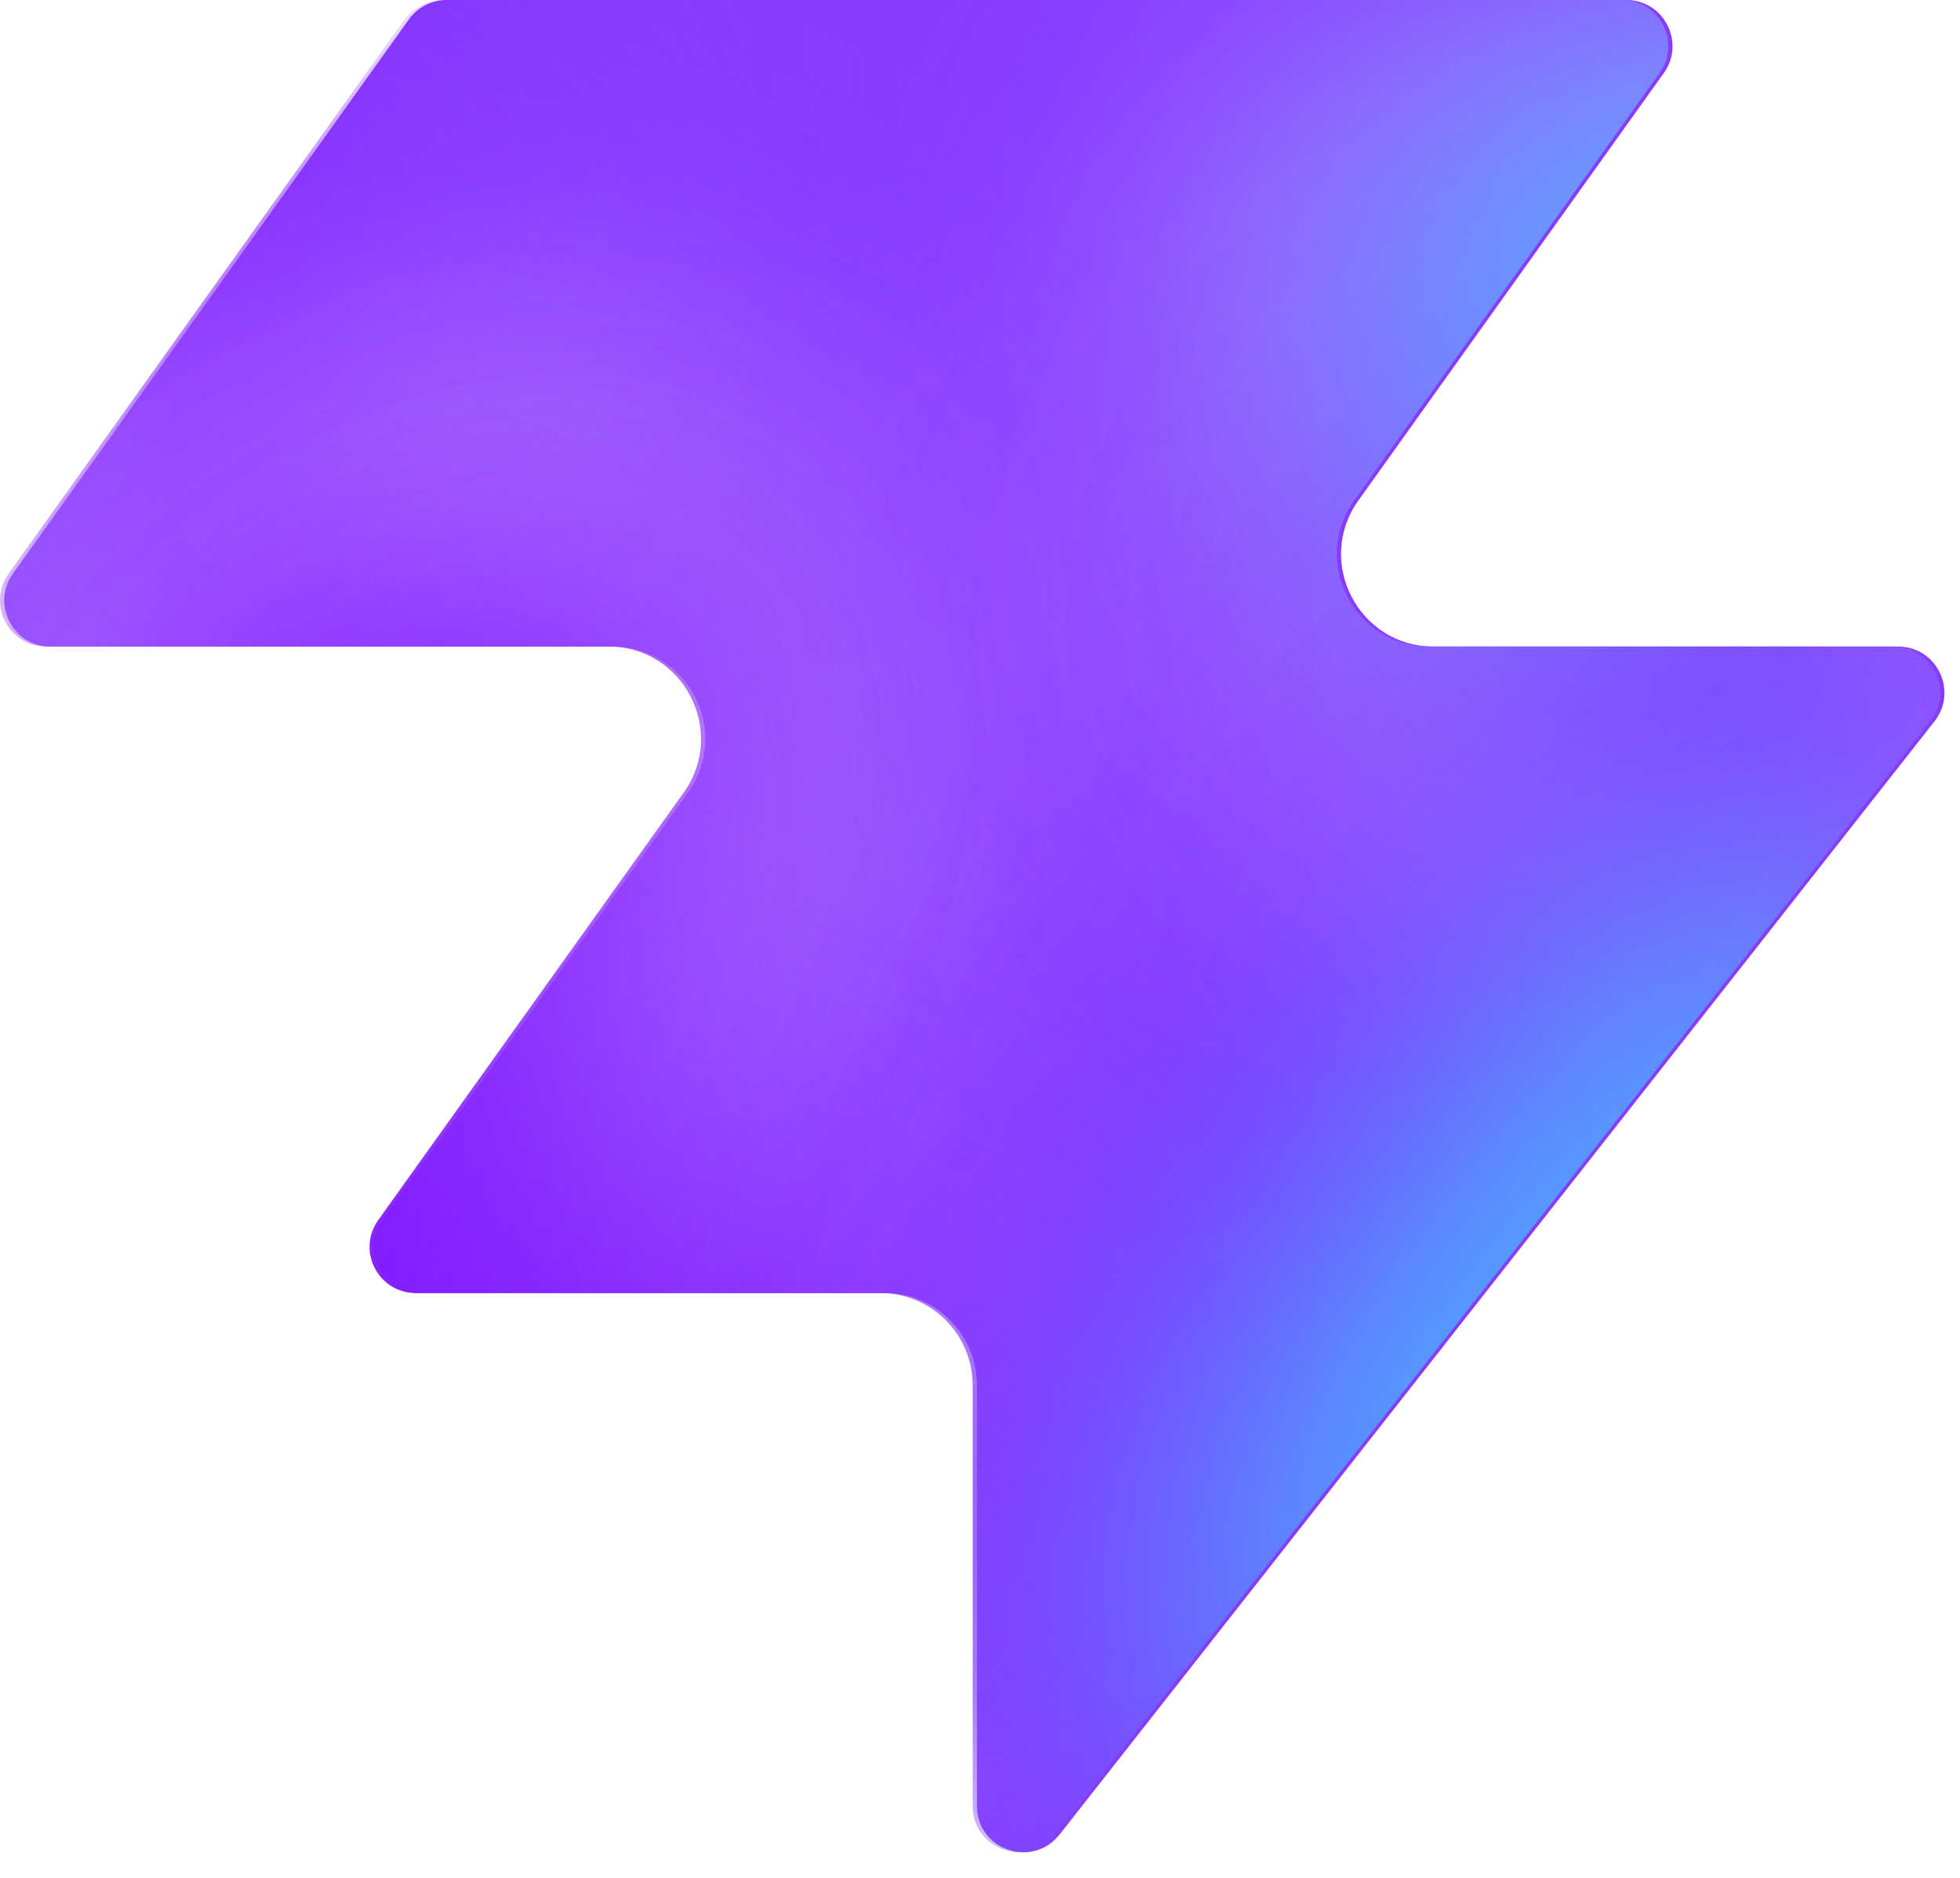
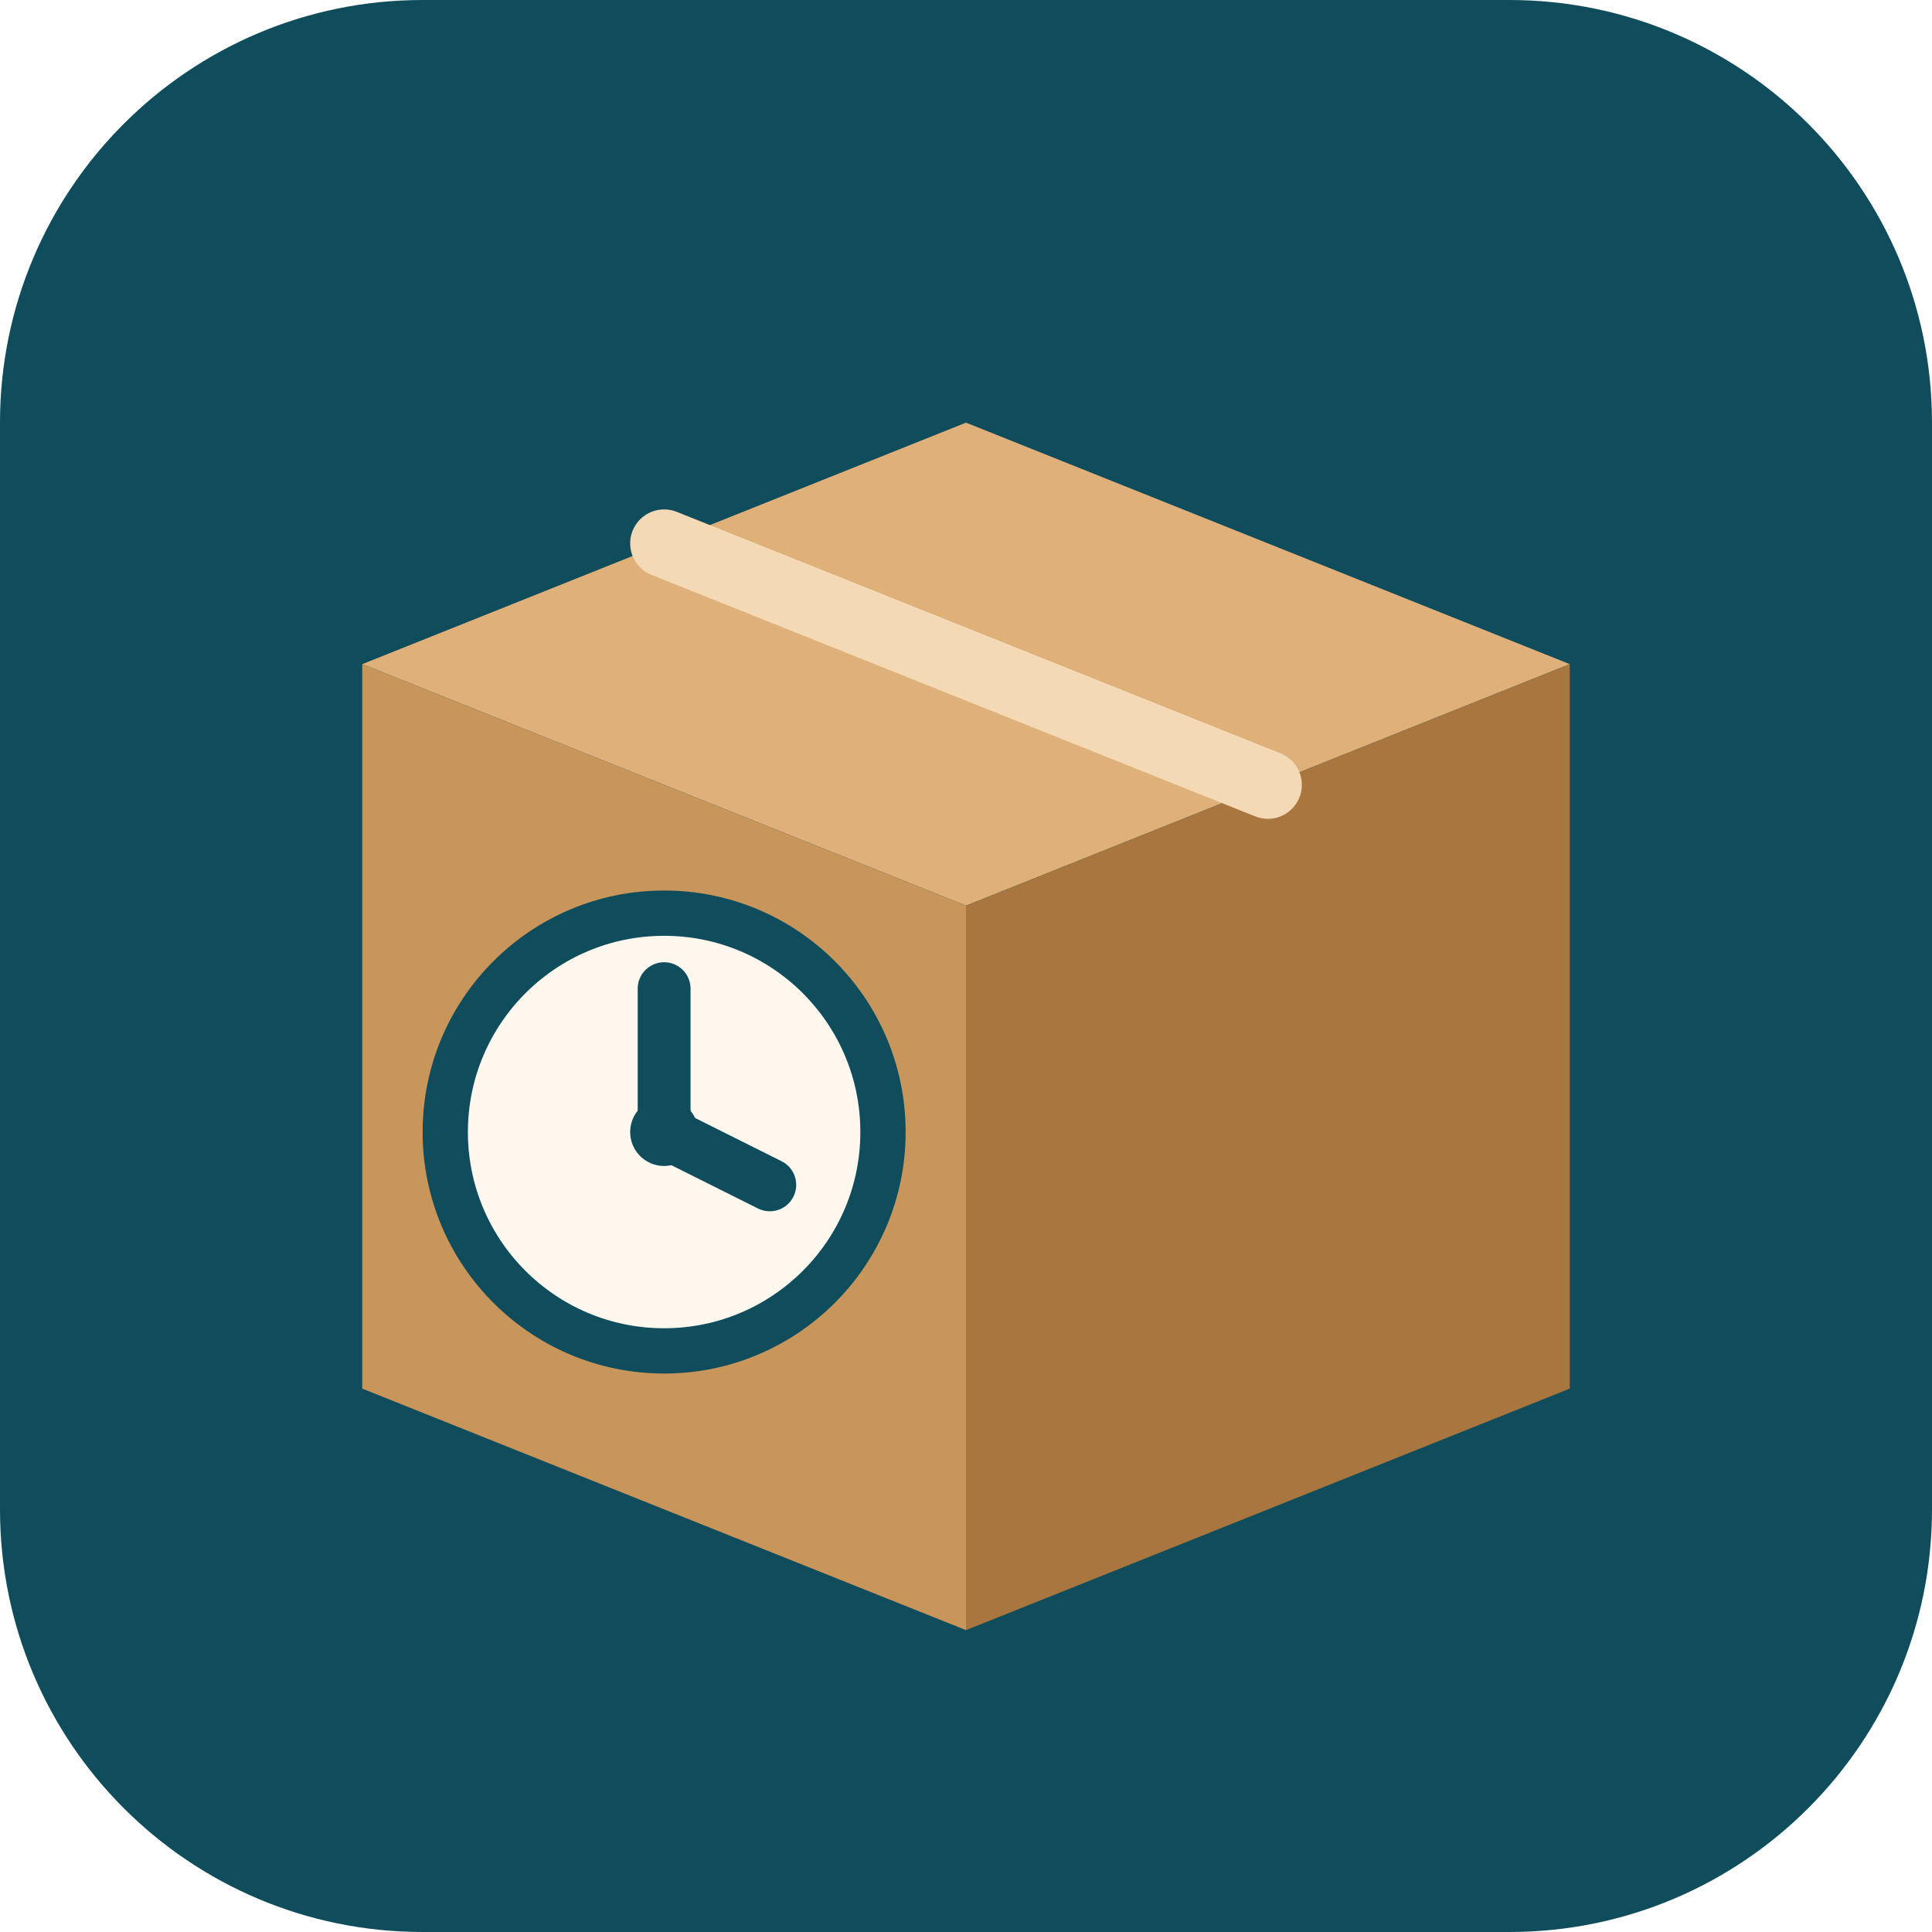
- <svg xmlns="http://www.w3.org/2000/svg" width="48" height="46" fill="none" viewBox="0 0 48 46">
-   <path fill="#863bff" d="M25.946 44.938c-.664.845-2.021.375-2.021-.698V33.937a2.26 2.26 0 0 0-2.262-2.262H10.287c-.92 0-1.456-1.04-.92-1.788l7.48-10.471c1.07-1.497 0-3.578-1.842-3.578H1.237c-.92 0-1.456-1.04-.92-1.788L10.013.474c.214-.297.556-.474.92-.474h28.894c.92 0 1.456 1.04.92 1.788l-7.48 10.471c-1.07 1.498 0 3.579 1.842 3.579h11.377c.943 0 1.473 1.088.89 1.83L25.947 44.94z" style="fill:#863bff;fill:color(display-p3 .525 .23 1);fill-opacity:1" />
-   <mask id="a" width="48" height="46" x="0" y="0" maskUnits="userSpaceOnUse" style="mask-type:alpha">
-     <path fill="#000" d="M25.842 44.938c-.664.844-2.021.375-2.021-.698V33.937a2.26 2.26 0 0 0-2.262-2.262H10.183c-.92 0-1.456-1.04-.92-1.788l7.48-10.471c1.07-1.498 0-3.579-1.842-3.579H1.133c-.92 0-1.456-1.04-.92-1.787L9.91.473c.214-.297.556-.474.92-.474h28.894c.92 0 1.456 1.04.92 1.788l-7.48 10.471c-1.07 1.498 0 3.578 1.842 3.578h11.377c.943 0 1.473 1.088.89 1.832L25.843 44.94z" style="fill:#000;fill-opacity:1" />
-   </mask>
-   <g mask="url(#a)">
-     <g filter="url(#b)">
-       <ellipse cx="5.508" cy="14.704" fill="#ede6ff" rx="5.508" ry="14.704" style="fill:#ede6ff;fill:color(display-p3 .927 .903 1);fill-opacity:1" transform="matrix(.00324 1 1 -.00324 -4.47 31.516)" />
-     </g>
-     <g filter="url(#c)">
-       <ellipse cx="10.399" cy="29.851" fill="#ede6ff" rx="10.399" ry="29.851" style="fill:#ede6ff;fill:color(display-p3 .927 .903 1);fill-opacity:1" transform="matrix(.00324 1 1 -.00324 -39.328 7.883)" />
-     </g>
-     <g filter="url(#d)">
-       <ellipse cx="5.508" cy="30.487" fill="#7e14ff" rx="5.508" ry="30.487" style="fill:#7e14ff;fill:color(display-p3 .492 .077 1);fill-opacity:1" transform="rotate(89.814 -25.913 -14.639)scale(1 -1)" />
-     </g>
-     <g filter="url(#e)">
-       <ellipse cx="5.508" cy="30.599" fill="#7e14ff" rx="5.508" ry="30.599" style="fill:#7e14ff;fill:color(display-p3 .492 .077 1);fill-opacity:1" transform="rotate(89.814 -32.644 -3.334)scale(1 -1)" />
-     </g>
-     <g filter="url(#f)">
-       <ellipse cx="5.508" cy="30.599" fill="#7e14ff" rx="5.508" ry="30.599" style="fill:#7e14ff;fill:color(display-p3 .492 .077 1);fill-opacity:1" transform="matrix(.00324 1 1 -.00324 -34.34 30.47)" />
-     </g>
-     <g filter="url(#g)">
-       <ellipse cx="14.072" cy="22.078" fill="#ede6ff" rx="14.072" ry="22.078" style="fill:#ede6ff;fill:color(display-p3 .927 .903 1);fill-opacity:1" transform="rotate(93.35 24.506 48.493)scale(-1 1)" />
-     </g>
-     <g filter="url(#h)">
-       <ellipse cx="3.47" cy="21.501" fill="#7e14ff" rx="3.47" ry="21.501" style="fill:#7e14ff;fill:color(display-p3 .492 .077 1);fill-opacity:1" transform="rotate(89.009 28.708 47.59)scale(-1 1)" />
-     </g>
-     <g filter="url(#i)">
-       <ellipse cx="3.47" cy="21.501" fill="#7e14ff" rx="3.47" ry="21.501" style="fill:#7e14ff;fill:color(display-p3 .492 .077 1);fill-opacity:1" transform="rotate(89.009 28.708 47.59)scale(-1 1)" />
-     </g>
-     <g filter="url(#j)">
-       <ellipse cx=".387" cy="8.972" fill="#7e14ff" rx="4.407" ry="29.108" style="fill:#7e14ff;fill:color(display-p3 .492 .077 1);fill-opacity:1" transform="rotate(39.51 .387 8.972)" />
-     </g>
-     <g filter="url(#k)">
-       <ellipse cx="47.523" cy="-6.092" fill="#7e14ff" rx="4.407" ry="29.108" style="fill:#7e14ff;fill:color(display-p3 .492 .077 1);fill-opacity:1" transform="rotate(37.892 47.523 -6.092)" />
-     </g>
-     <g filter="url(#l)">
-       <ellipse cx="41.412" cy="6.333" fill="#47bfff" rx="5.971" ry="9.665" style="fill:#47bfff;fill:color(display-p3 .28 .748 1);fill-opacity:1" transform="rotate(37.892 41.412 6.333)" />
-     </g>
-     <g filter="url(#m)">
-       <ellipse cx="-1.879" cy="38.332" fill="#7e14ff" rx="4.407" ry="29.108" style="fill:#7e14ff;fill:color(display-p3 .492 .077 1);fill-opacity:1" transform="rotate(37.892 -1.88 38.332)" />
-     </g>
-     <g filter="url(#n)">
-       <ellipse cx="-1.879" cy="38.332" fill="#7e14ff" rx="4.407" ry="29.108" style="fill:#7e14ff;fill:color(display-p3 .492 .077 1);fill-opacity:1" transform="rotate(37.892 -1.88 38.332)" />
-     </g>
-     <g filter="url(#o)">
-       <ellipse cx="35.651" cy="29.907" fill="#7e14ff" rx="4.407" ry="29.108" style="fill:#7e14ff;fill:color(display-p3 .492 .077 1);fill-opacity:1" transform="rotate(37.892 35.651 29.907)" />
-     </g>
-     <g filter="url(#p)">
-       <ellipse cx="38.418" cy="32.4" fill="#47bfff" rx="5.971" ry="15.297" style="fill:#47bfff;fill:color(display-p3 .28 .748 1);fill-opacity:1" transform="rotate(37.892 38.418 32.4)" />
-     </g>
-   </g>
-   <defs>
-     <filter id="b" width="60.045" height="41.654" x="-19.77" y="16.149" color-interpolation-filters="sRGB" filterUnits="userSpaceOnUse">
-       <feFlood flood-opacity="0" result="BackgroundImageFix" />
-       <feBlend in="SourceGraphic" in2="BackgroundImageFix" result="shape" />
-       <feGaussianBlur result="effect1_foregroundBlur_2002_17158" stdDeviation="7.659" />
-     </filter>
-     <filter id="c" width="90.34" height="51.437" x="-54.613" y="-7.533" color-interpolation-filters="sRGB" filterUnits="userSpaceOnUse">
-       <feFlood flood-opacity="0" result="BackgroundImageFix" />
-       <feBlend in="SourceGraphic" in2="BackgroundImageFix" result="shape" />
-       <feGaussianBlur result="effect1_foregroundBlur_2002_17158" stdDeviation="7.659" />
-     </filter>
-     <filter id="d" width="79.355" height="29.4" x="-49.64" y="2.03" color-interpolation-filters="sRGB" filterUnits="userSpaceOnUse">
-       <feFlood flood-opacity="0" result="BackgroundImageFix" />
-       <feBlend in="SourceGraphic" in2="BackgroundImageFix" result="shape" />
-       <feGaussianBlur result="effect1_foregroundBlur_2002_17158" stdDeviation="4.596" />
-     </filter>
-     <filter id="e" width="79.579" height="29.4" x="-45.045" y="20.029" color-interpolation-filters="sRGB" filterUnits="userSpaceOnUse">
-       <feFlood flood-opacity="0" result="BackgroundImageFix" />
-       <feBlend in="SourceGraphic" in2="BackgroundImageFix" result="shape" />
-       <feGaussianBlur result="effect1_foregroundBlur_2002_17158" stdDeviation="4.596" />
-     </filter>
-     <filter id="f" width="79.579" height="29.4" x="-43.513" y="21.178" color-interpolation-filters="sRGB" filterUnits="userSpaceOnUse">
-       <feFlood flood-opacity="0" result="BackgroundImageFix" />
-       <feBlend in="SourceGraphic" in2="BackgroundImageFix" result="shape" />
-       <feGaussianBlur result="effect1_foregroundBlur_2002_17158" stdDeviation="4.596" />
-     </filter>
-     <filter id="g" width="74.749" height="58.852" x="15.756" y="-17.901" color-interpolation-filters="sRGB" filterUnits="userSpaceOnUse">
-       <feFlood flood-opacity="0" result="BackgroundImageFix" />
-       <feBlend in="SourceGraphic" in2="BackgroundImageFix" result="shape" />
-       <feGaussianBlur result="effect1_foregroundBlur_2002_17158" stdDeviation="7.659" />
-     </filter>
-     <filter id="h" width="61.377" height="25.362" x="23.548" y="2.284" color-interpolation-filters="sRGB" filterUnits="userSpaceOnUse">
-       <feFlood flood-opacity="0" result="BackgroundImageFix" />
-       <feBlend in="SourceGraphic" in2="BackgroundImageFix" result="shape" />
-       <feGaussianBlur result="effect1_foregroundBlur_2002_17158" stdDeviation="4.596" />
-     </filter>
-     <filter id="i" width="61.377" height="25.362" x="23.548" y="2.284" color-interpolation-filters="sRGB" filterUnits="userSpaceOnUse">
-       <feFlood flood-opacity="0" result="BackgroundImageFix" />
-       <feBlend in="SourceGraphic" in2="BackgroundImageFix" result="shape" />
-       <feGaussianBlur result="effect1_foregroundBlur_2002_17158" stdDeviation="4.596" />
-     </filter>
-     <filter id="j" width="56.045" height="63.649" x="-27.636" y="-22.853" color-interpolation-filters="sRGB" filterUnits="userSpaceOnUse">
-       <feFlood flood-opacity="0" result="BackgroundImageFix" />
-       <feBlend in="SourceGraphic" in2="BackgroundImageFix" result="shape" />
-       <feGaussianBlur result="effect1_foregroundBlur_2002_17158" stdDeviation="4.596" />
-     </filter>
-     <filter id="k" width="54.814" height="64.646" x="20.116" y="-38.415" color-interpolation-filters="sRGB" filterUnits="userSpaceOnUse">
-       <feFlood flood-opacity="0" result="BackgroundImageFix" />
-       <feBlend in="SourceGraphic" in2="BackgroundImageFix" result="shape" />
-       <feGaussianBlur result="effect1_foregroundBlur_2002_17158" stdDeviation="4.596" />
-     </filter>
-     <filter id="l" width="33.541" height="35.313" x="24.641" y="-11.323" color-interpolation-filters="sRGB" filterUnits="userSpaceOnUse">
-       <feFlood flood-opacity="0" result="BackgroundImageFix" />
-       <feBlend in="SourceGraphic" in2="BackgroundImageFix" result="shape" />
-       <feGaussianBlur result="effect1_foregroundBlur_2002_17158" stdDeviation="4.596" />
-     </filter>
-     <filter id="m" width="54.814" height="64.646" x="-29.286" y="6.009" color-interpolation-filters="sRGB" filterUnits="userSpaceOnUse">
-       <feFlood flood-opacity="0" result="BackgroundImageFix" />
-       <feBlend in="SourceGraphic" in2="BackgroundImageFix" result="shape" />
-       <feGaussianBlur result="effect1_foregroundBlur_2002_17158" stdDeviation="4.596" />
-     </filter>
-     <filter id="n" width="54.814" height="64.646" x="-29.286" y="6.009" color-interpolation-filters="sRGB" filterUnits="userSpaceOnUse">
-       <feFlood flood-opacity="0" result="BackgroundImageFix" />
-       <feBlend in="SourceGraphic" in2="BackgroundImageFix" result="shape" />
-       <feGaussianBlur result="effect1_foregroundBlur_2002_17158" stdDeviation="4.596" />
-     </filter>
-     <filter id="o" width="54.814" height="64.646" x="8.244" y="-2.416" color-interpolation-filters="sRGB" filterUnits="userSpaceOnUse">
-       <feFlood flood-opacity="0" result="BackgroundImageFix" />
-       <feBlend in="SourceGraphic" in2="BackgroundImageFix" result="shape" />
-       <feGaussianBlur result="effect1_foregroundBlur_2002_17158" stdDeviation="4.596" />
-     </filter>
-     <filter id="p" width="39.409" height="43.623" x="18.713" y="10.588" color-interpolation-filters="sRGB" filterUnits="userSpaceOnUse">
-       <feFlood flood-opacity="0" result="BackgroundImageFix" />
-       <feBlend in="SourceGraphic" in2="BackgroundImageFix" result="shape" />
-       <feGaussianBlur result="effect1_foregroundBlur_2002_17158" stdDeviation="4.596" />
-     </filter>
-   </defs>
+ <svg xmlns="http://www.w3.org/2000/svg" viewBox="0 0 512 512">
+   <rect width="512" height="512" rx="112" fill="#0F4C5C" />
+   <path d="M96 176 L256 112 L416 176 L256 240 Z" fill="#E0B07A" />
+   <path d="M96 176 L256 240 L256 432 L96 368 Z" fill="#C8955A" />
+   <path d="M416 176 L256 240 L256 432 L416 368 Z" fill="#A9763F" />
+   <path d="M176 144 L336 208" stroke="#F3D9B5" stroke-width="18" stroke-linecap="round" />
+   <circle cx="176" cy="300" r="58" fill="#FFF8EE" stroke="#0F4C5C" stroke-width="12" />
+   <path d="M176 300 L176 262 M176 300 L204 314" stroke="#0F4C5C" stroke-width="14" stroke-linecap="round" />
+   <circle cx="176" cy="300" r="9" fill="#0F4C5C" />
</svg>
